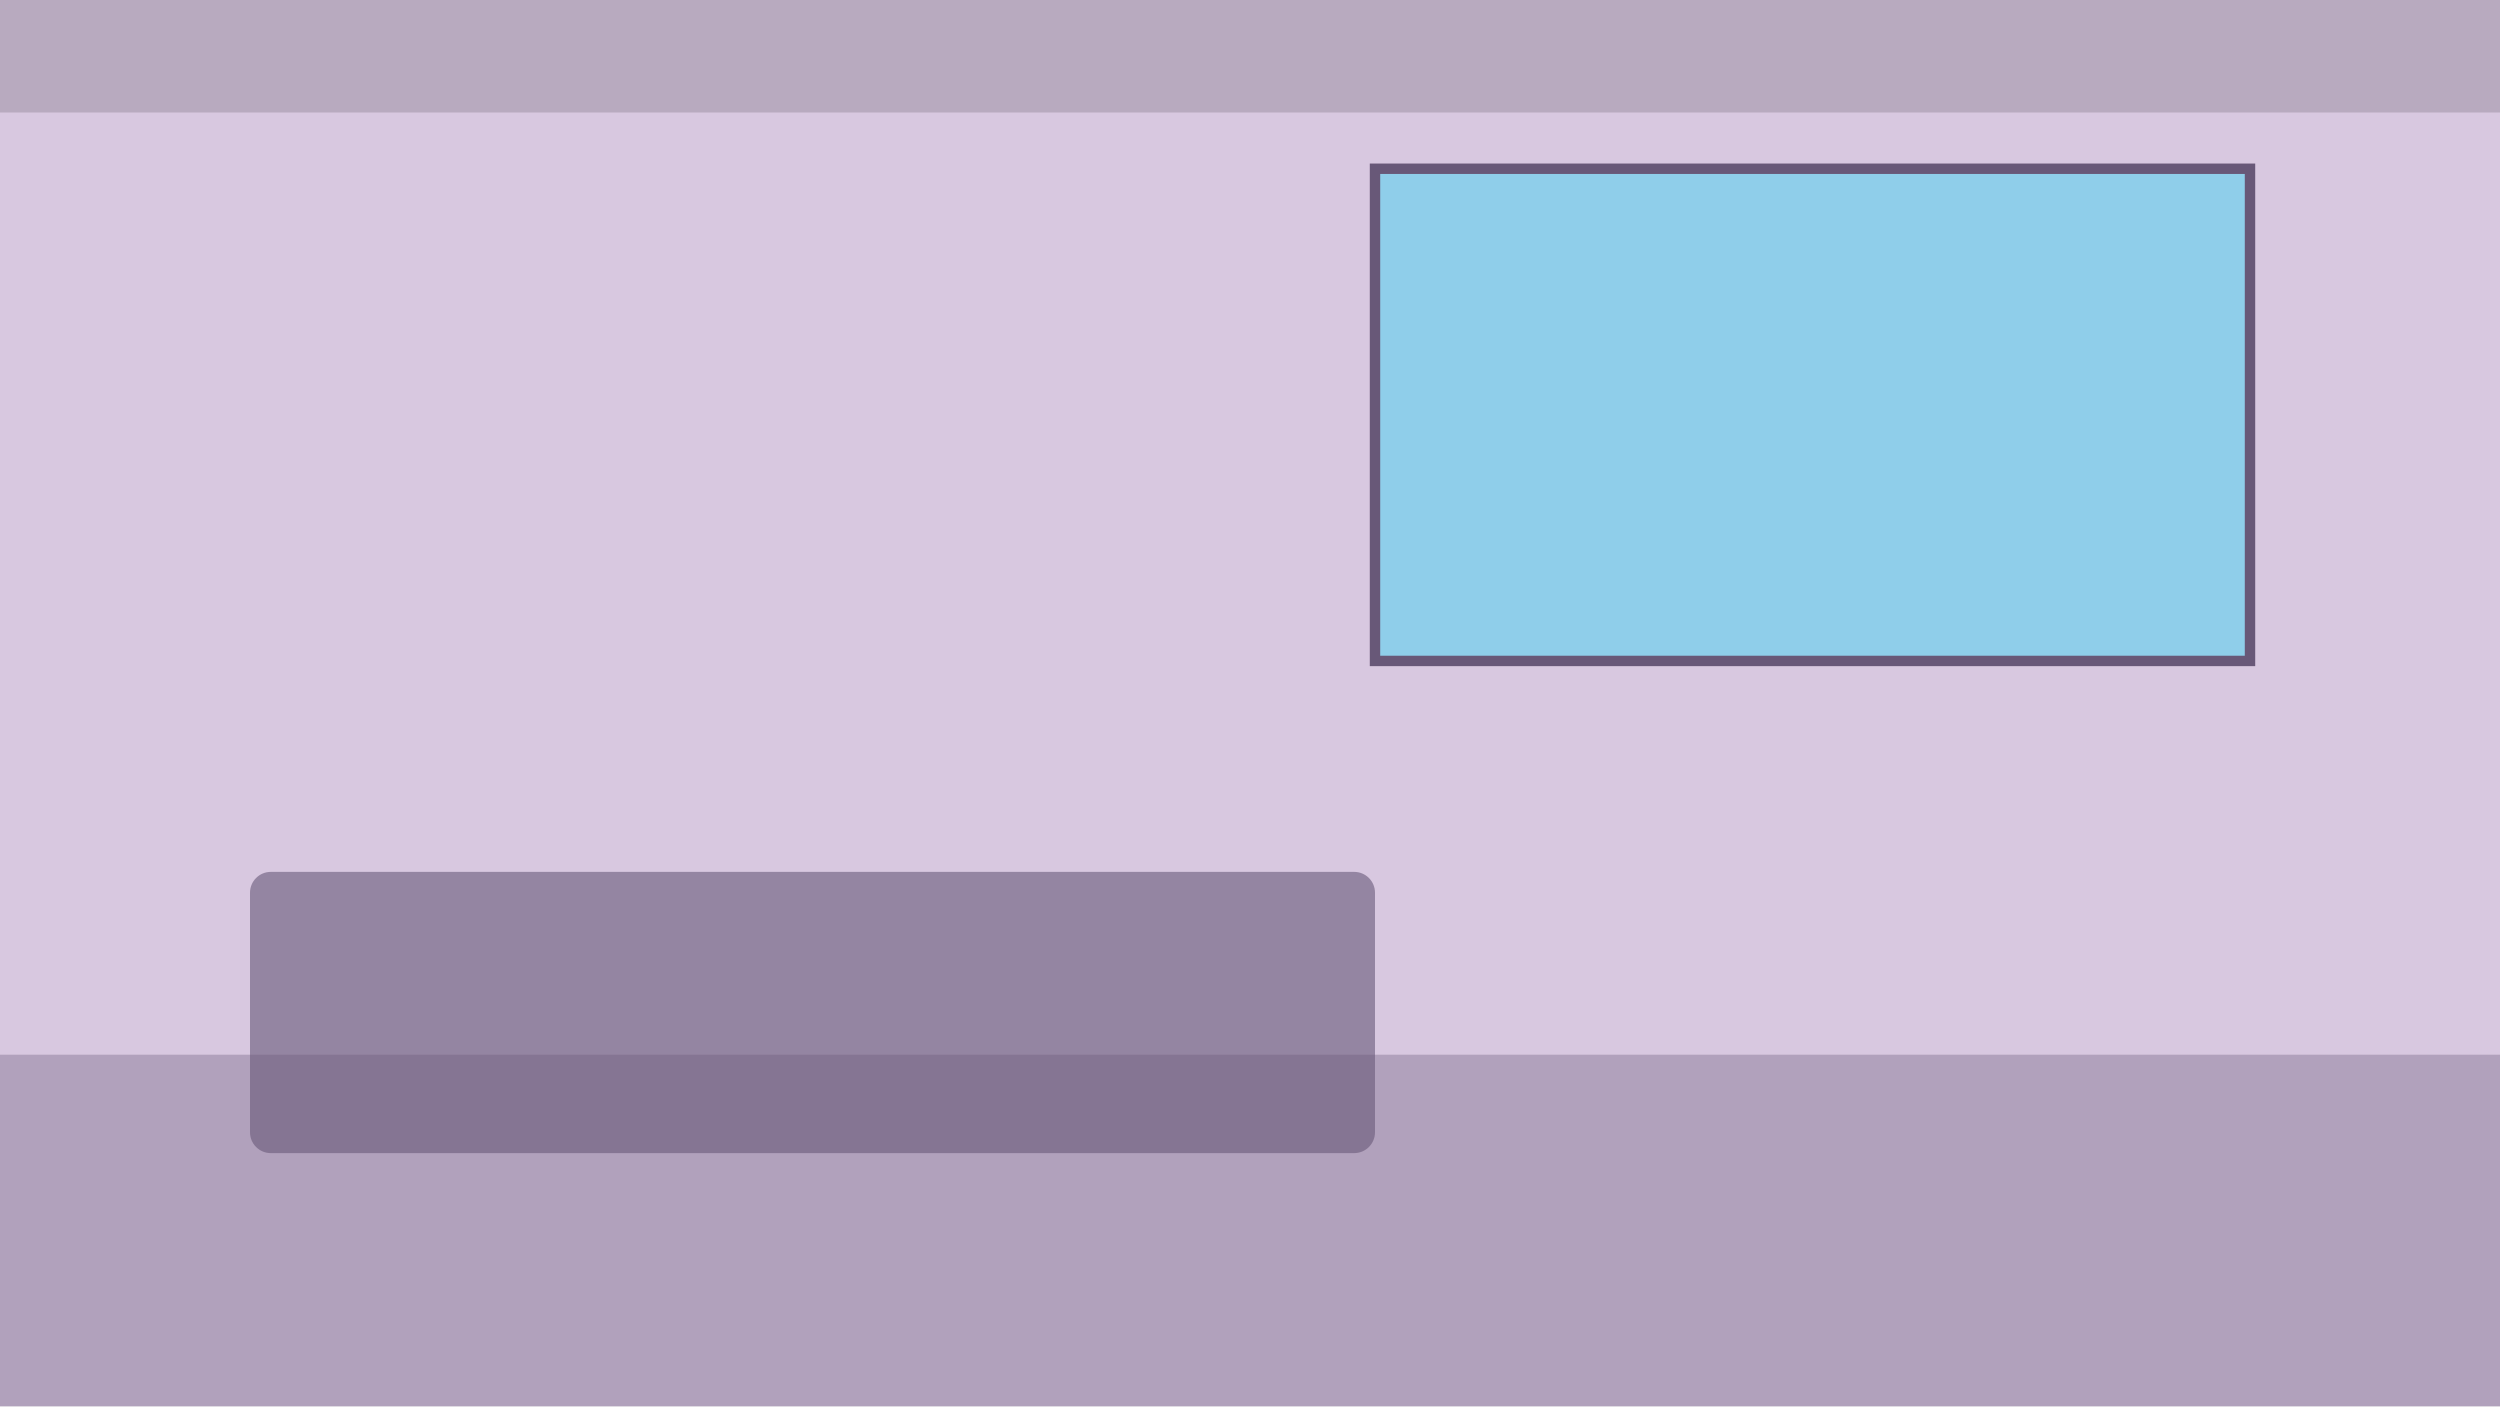
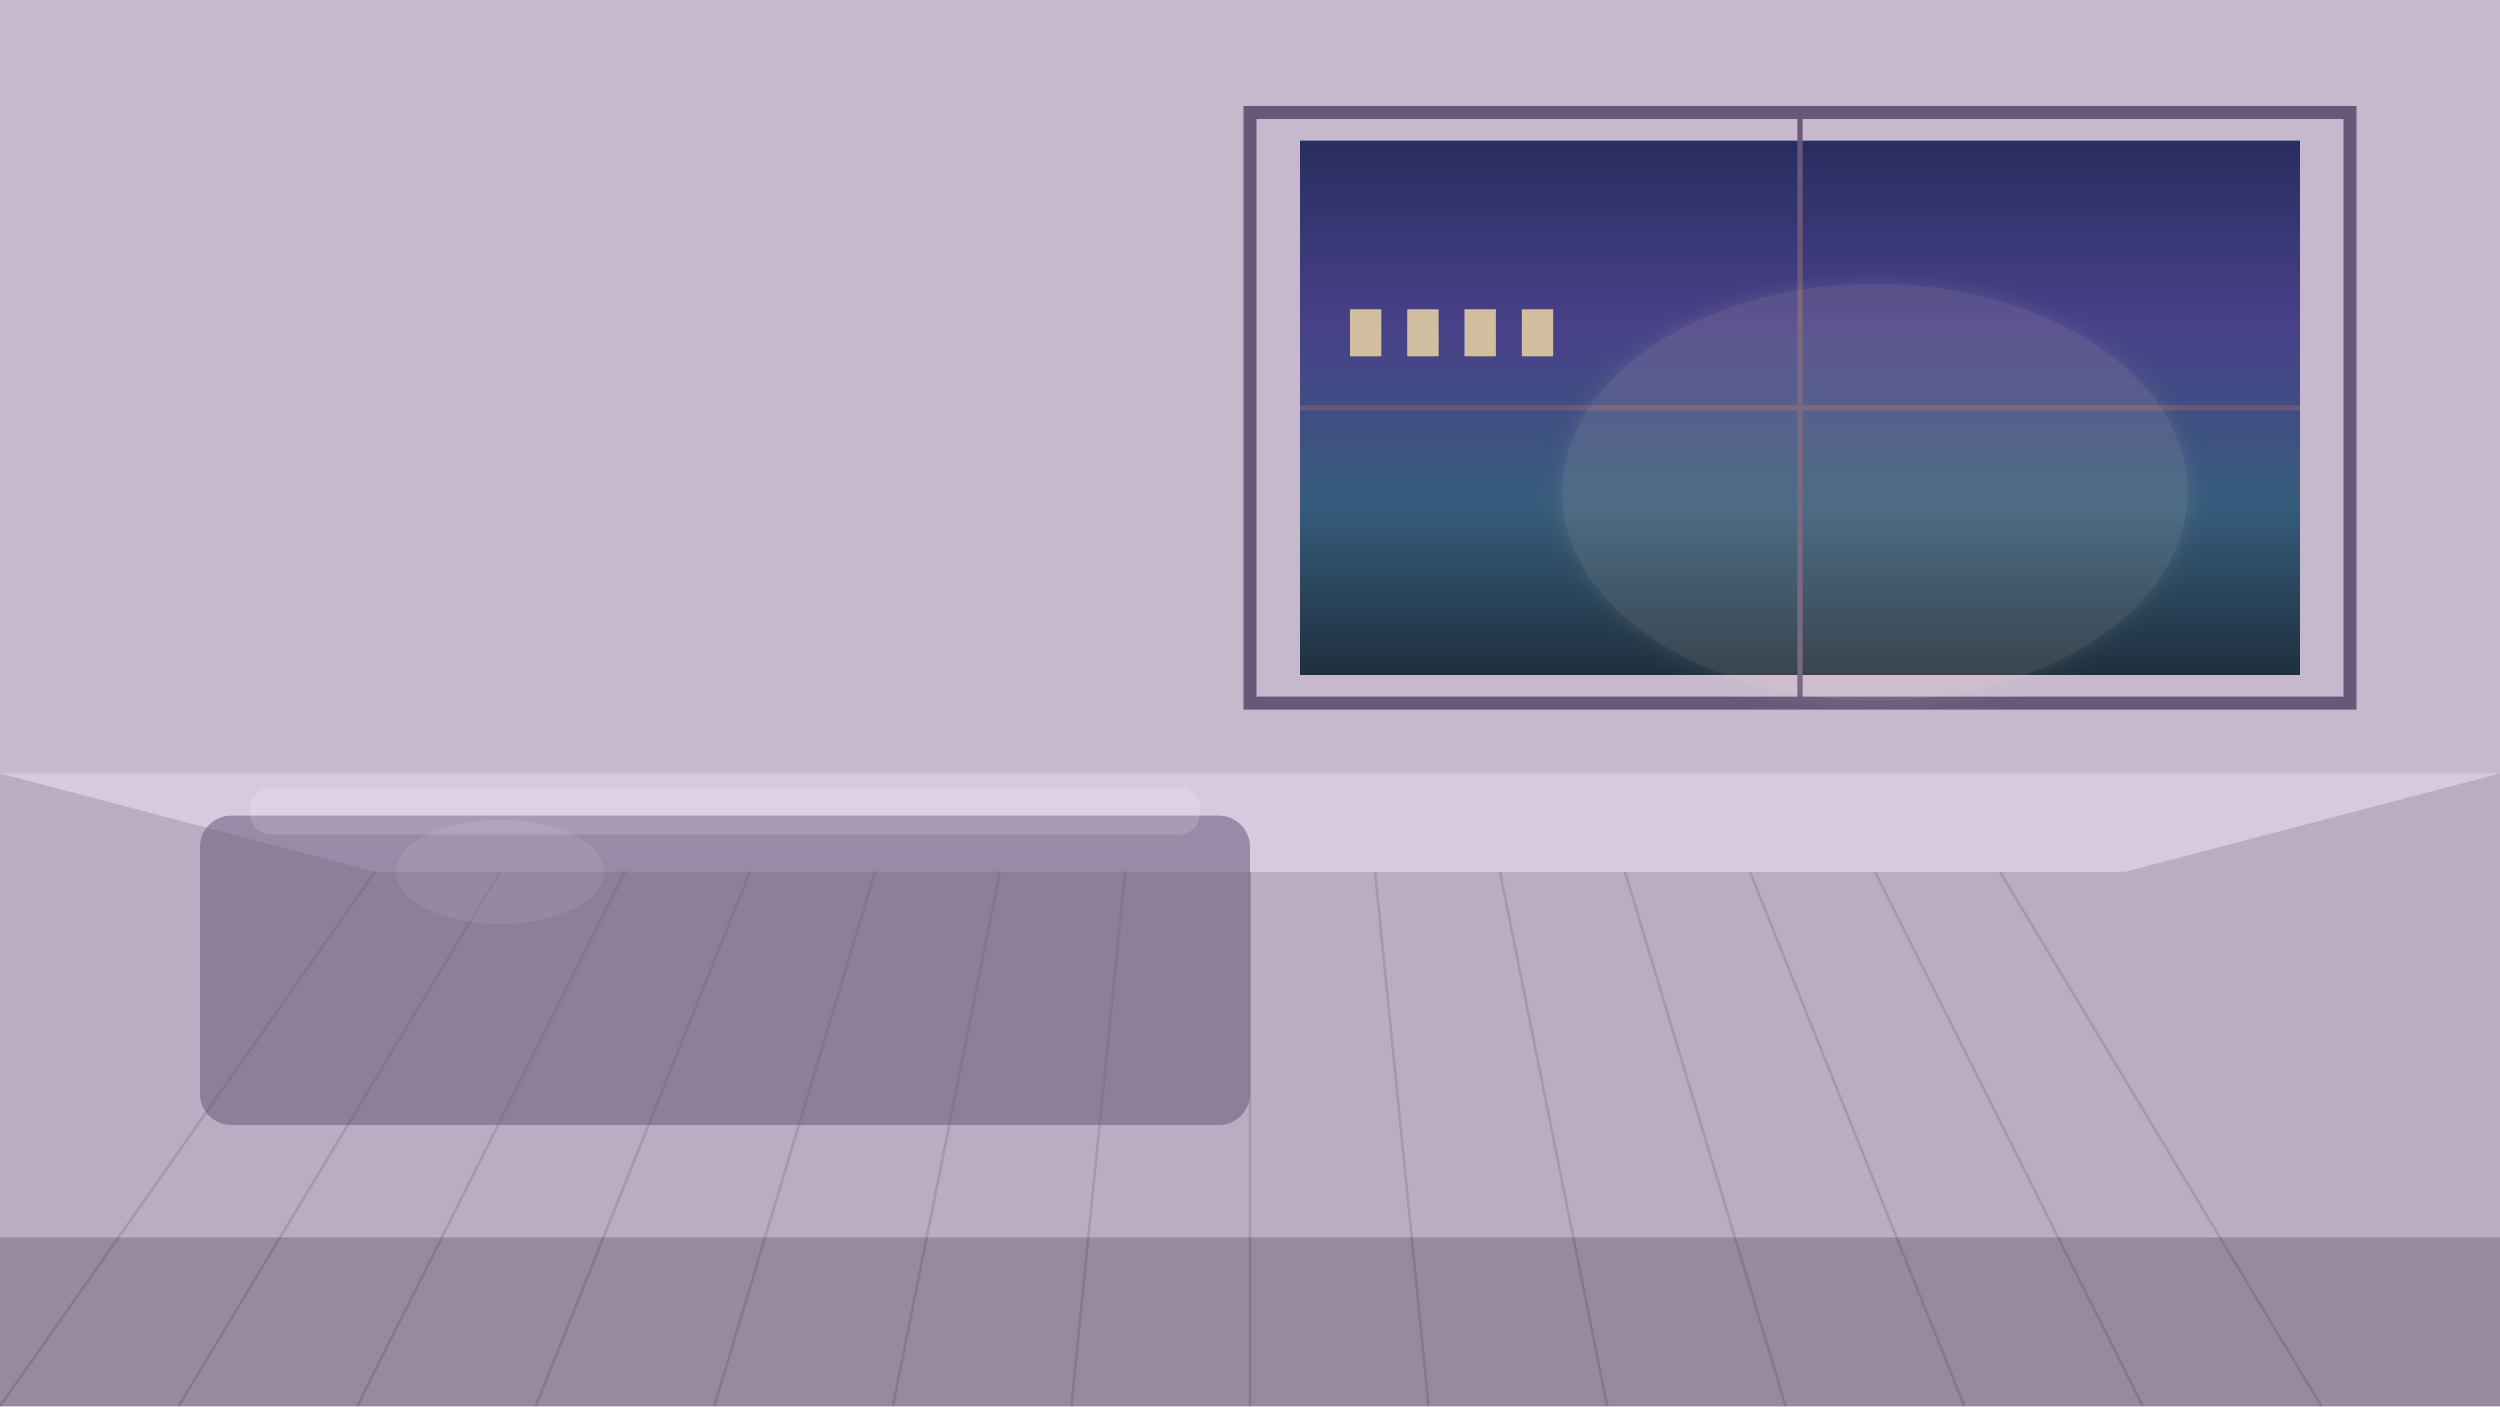
<svg xmlns="http://www.w3.org/2000/svg" viewBox="0 0 960 540" width="960" height="540">
+   <defs>
+     <linearGradient id="skyTop" x1="0" y1="0" x2="0" y2="1">
+       <stop offset="0%" stop-color="#1a1048" />
+       <stop offset="35%" stop-color="#3d2878" />
+       <stop offset="68%" stop-color="#284868" />
+       <stop offset="100%" stop-color="#0c1420" />
+     </linearGradient>
+     <linearGradient id="skyDay" x1="0" y1="0" x2="0" y2="1">
+       <stop offset="0%" stop-color="#7ec8ff" />
+       <stop offset="45%" stop-color="#a8d8f8" />
+       <stop offset="78%" stop-color="#e8c878" />
+       <stop offset="100%" stop-color="#88b868" />
+     </linearGradient>
+     <linearGradient id="skySunset" x1="0" y1="0" x2="0" y2="1">
+       <stop offset="0%" stop-color="#ff6b4a" />
+       <stop offset="28%" stop-color="#d84888" />
+       <stop offset="55%" stop-color="#683878" />
+       <stop offset="100%" stop-color="#120818" />
+     </linearGradient>
+     <linearGradient id="haze" x1="0" y1="0.4" x2="0" y2="1">
+       <stop offset="0%" stop-color="#fff" stop-opacity="0" />
+       <stop offset="100%" stop-color="#c8d8f0" stop-opacity="0.22" />
+     </linearGradient>
+     <filter id="softGlow" x="-40%" y="-40%" width="180%" height="180%">
+       <feGaussianBlur stdDeviation="4" result="b" />
+       <feMerge>
+         <feMergeNode in="b" />
+         <feMergeNode in="SourceGraphic" />
+       </feMerge>
+     </filter>
+     <filter id="neonGlow" x="-60%" y="-60%" width="220%" height="220%">
+       <feGaussianBlur stdDeviation="6" result="b" />
+       <feMerge>
+         <feMergeNode in="b" />
+         <feMergeNode in="b" />
+         <feMergeNode in="SourceGraphic" />
+       </feMerge>
+     </filter>
+     <filter id="paintSoft" x="-2%" y="-2%" width="104%" height="104%">
+       <feGaussianBlur stdDeviation="0.6" />
+     </filter>
+     <radialGradient id="sunDisc" cx="0.5" cy="0.5" r="0.5">
+       <stop offset="0%" stop-color="#fff8e8" />
+       <stop offset="55%" stop-color="#ffd080" />
+       <stop offset="100%" stop-color="#ff904000" />
+     </radialGradient>
+     <radialGradient id="moonGlow" cx="0.5" cy="0.5" r="0.5">
+       <stop offset="0%" stop-color="#fffef8" />
+       <stop offset="40%" stop-color="#e8e0f0" />
+       <stop offset="100%" stop-color="#e8e0f000" />
+     </radialGradient>
+   </defs>
  <rect width="960" height="540" fill="#d8c8e0" />
-   <rect x="0" y="405" width="960" height="135" fill="#685878" opacity="0.35" />
-   <rect x="528" y="64.8" width="336" height="189" fill="#87ceeb" opacity="0.9" />
-   <rect x="528" y="64.8" width="336" height="189" fill="none" stroke="#685878" stroke-width="4" />
-   <rect x="96" y="334.8" width="432" height="108" rx="8" fill="#685878" opacity="0.6" />
-   <rect x="0" y="0" width="960" height="43.2" fill="#000" opacity="0.15" />
+   <polygon points="0,297 0,540 960,540 960,297 816,334.8 144,334.8" fill="#b8a8c0" opacity="0.9" />
+   <line x1="0" y1="540" x2="144" y2="334.8" stroke="#000" stroke-opacity="0.12" stroke-width="1" />
+   <line x1="68.571" y1="540" x2="192" y2="334.8" stroke="#000" stroke-opacity="0.12" stroke-width="1" />
+   <line x1="137.143" y1="540" x2="240" y2="334.8" stroke="#000" stroke-opacity="0.12" stroke-width="1" />
+   <line x1="205.714" y1="540" x2="288" y2="334.8" stroke="#000" stroke-opacity="0.12" stroke-width="1" />
+   <line x1="274.286" y1="540" x2="336" y2="334.8" stroke="#000" stroke-opacity="0.12" stroke-width="1" />
+   <line x1="342.857" y1="540" x2="384" y2="334.8" stroke="#000" stroke-opacity="0.12" stroke-width="1" />
+   <line x1="411.429" y1="540" x2="432" y2="334.8" stroke="#000" stroke-opacity="0.12" stroke-width="1" />
+   <line x1="480" y1="540" x2="480" y2="334.8" stroke="#000" stroke-opacity="0.12" stroke-width="1" />
+   <line x1="548.571" y1="540" x2="528" y2="334.8" stroke="#000" stroke-opacity="0.12" stroke-width="1" />
+   <line x1="617.143" y1="540" x2="576" y2="334.8" stroke="#000" stroke-opacity="0.12" stroke-width="1" />
+   <line x1="685.714" y1="540" x2="624" y2="334.8" stroke="#000" stroke-opacity="0.12" stroke-width="1" />
+   <line x1="754.286" y1="540" x2="672" y2="334.8" stroke="#000" stroke-opacity="0.12" stroke-width="1" />
+   <line x1="822.857" y1="540" x2="720" y2="334.8" stroke="#000" stroke-opacity="0.12" stroke-width="1" />
+   <line x1="891.429" y1="540" x2="768" y2="334.8" stroke="#000" stroke-opacity="0.12" stroke-width="1" />
+   <rect x="0" y="0" width="960" height="297" fill="#000" opacity="0.08" />
+   <rect x="499.2" y="54" width="384" height="205.2" fill="#87ceeb" />
+   <rect x="499.2" y="54" width="384" height="205.2" fill="url(#skyTop)" opacity="0.85" />
+   <rect x="518.4" y="118.8" width="12" height="18" fill="#ffe8a8" opacity="0.5" />
+   <rect x="540.4" y="118.8" width="12" height="18" fill="#ffe8a8" opacity="0.5" />
+   <rect x="562.4" y="118.8" width="12" height="18" fill="#ffe8a8" opacity="0.5" />
+   <rect x="584.4" y="118.8" width="12" height="18" fill="#ffe8a8" opacity="0.5" />
+   <rect x="518.4" y="118.8" width="12" height="18" fill="#ffe8a8" opacity="0.5" />
+   <rect x="540.4" y="118.8" width="12" height="18" fill="#ffe8a8" opacity="0.5" />
+   <rect x="562.4" y="118.8" width="12" height="18" fill="#ffe8a8" opacity="0.5" />
+   <rect x="584.4" y="118.8" width="12" height="18" fill="#ffe8a8" opacity="0.5" />
+   <rect x="480" y="43.2" width="422.4" height="226.8" fill="none" stroke="#685878" stroke-width="5" />
+   <path d="M691.2 43.2 L691.2 270 M499.2 156.6 L883.2 156.6" stroke="#685878" stroke-width="2" />
+   <ellipse cx="720" cy="189" rx="120" ry="80" fill="#ffe8c8" opacity="0.12" filter="url(#softGlow)" />
+   <rect x="76.8" y="313.2" width="403.2" height="118.8" rx="12" fill="#685878" opacity="0.55" />
+   <rect x="96" y="302.4" width="364.8" height="18" rx="8" fill="#fff" opacity="0.15" />
+   <ellipse cx="192" cy="334.8" rx="40" ry="20" fill="#fff" opacity="0.08" />
+   <rect x="0" y="475.2" width="960" height="64.8" fill="#000" opacity="0.2" />
</svg>
